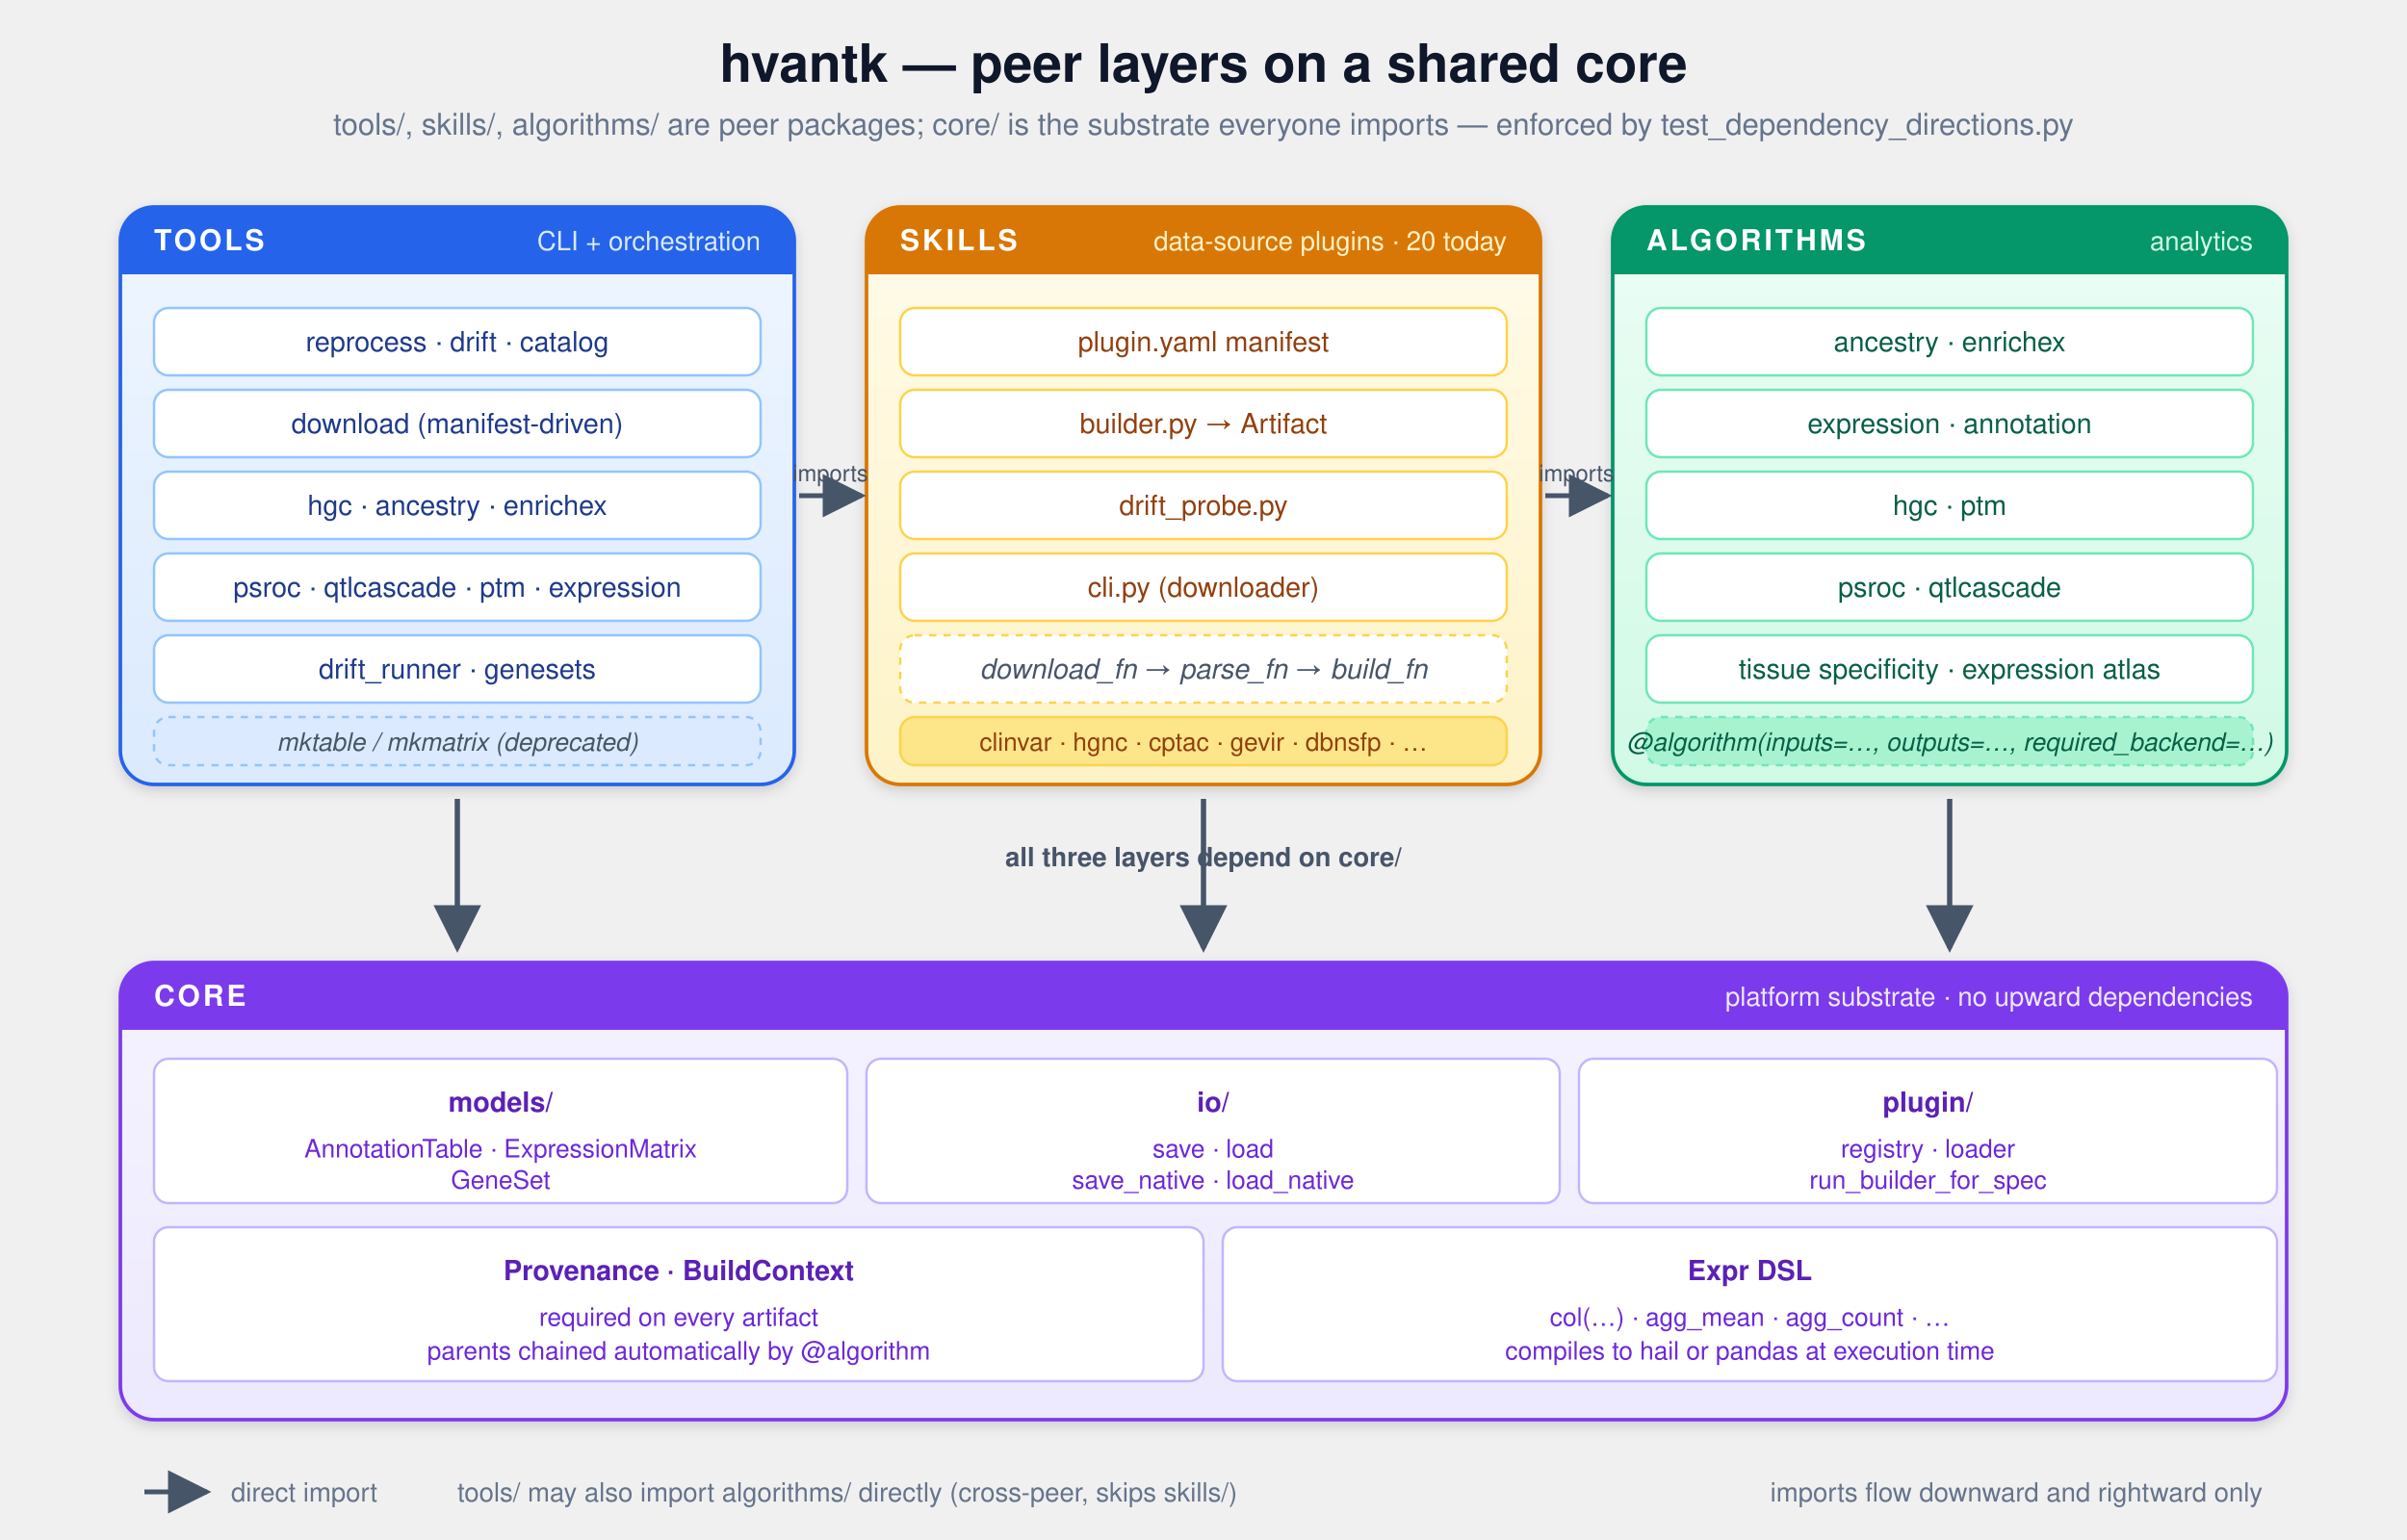
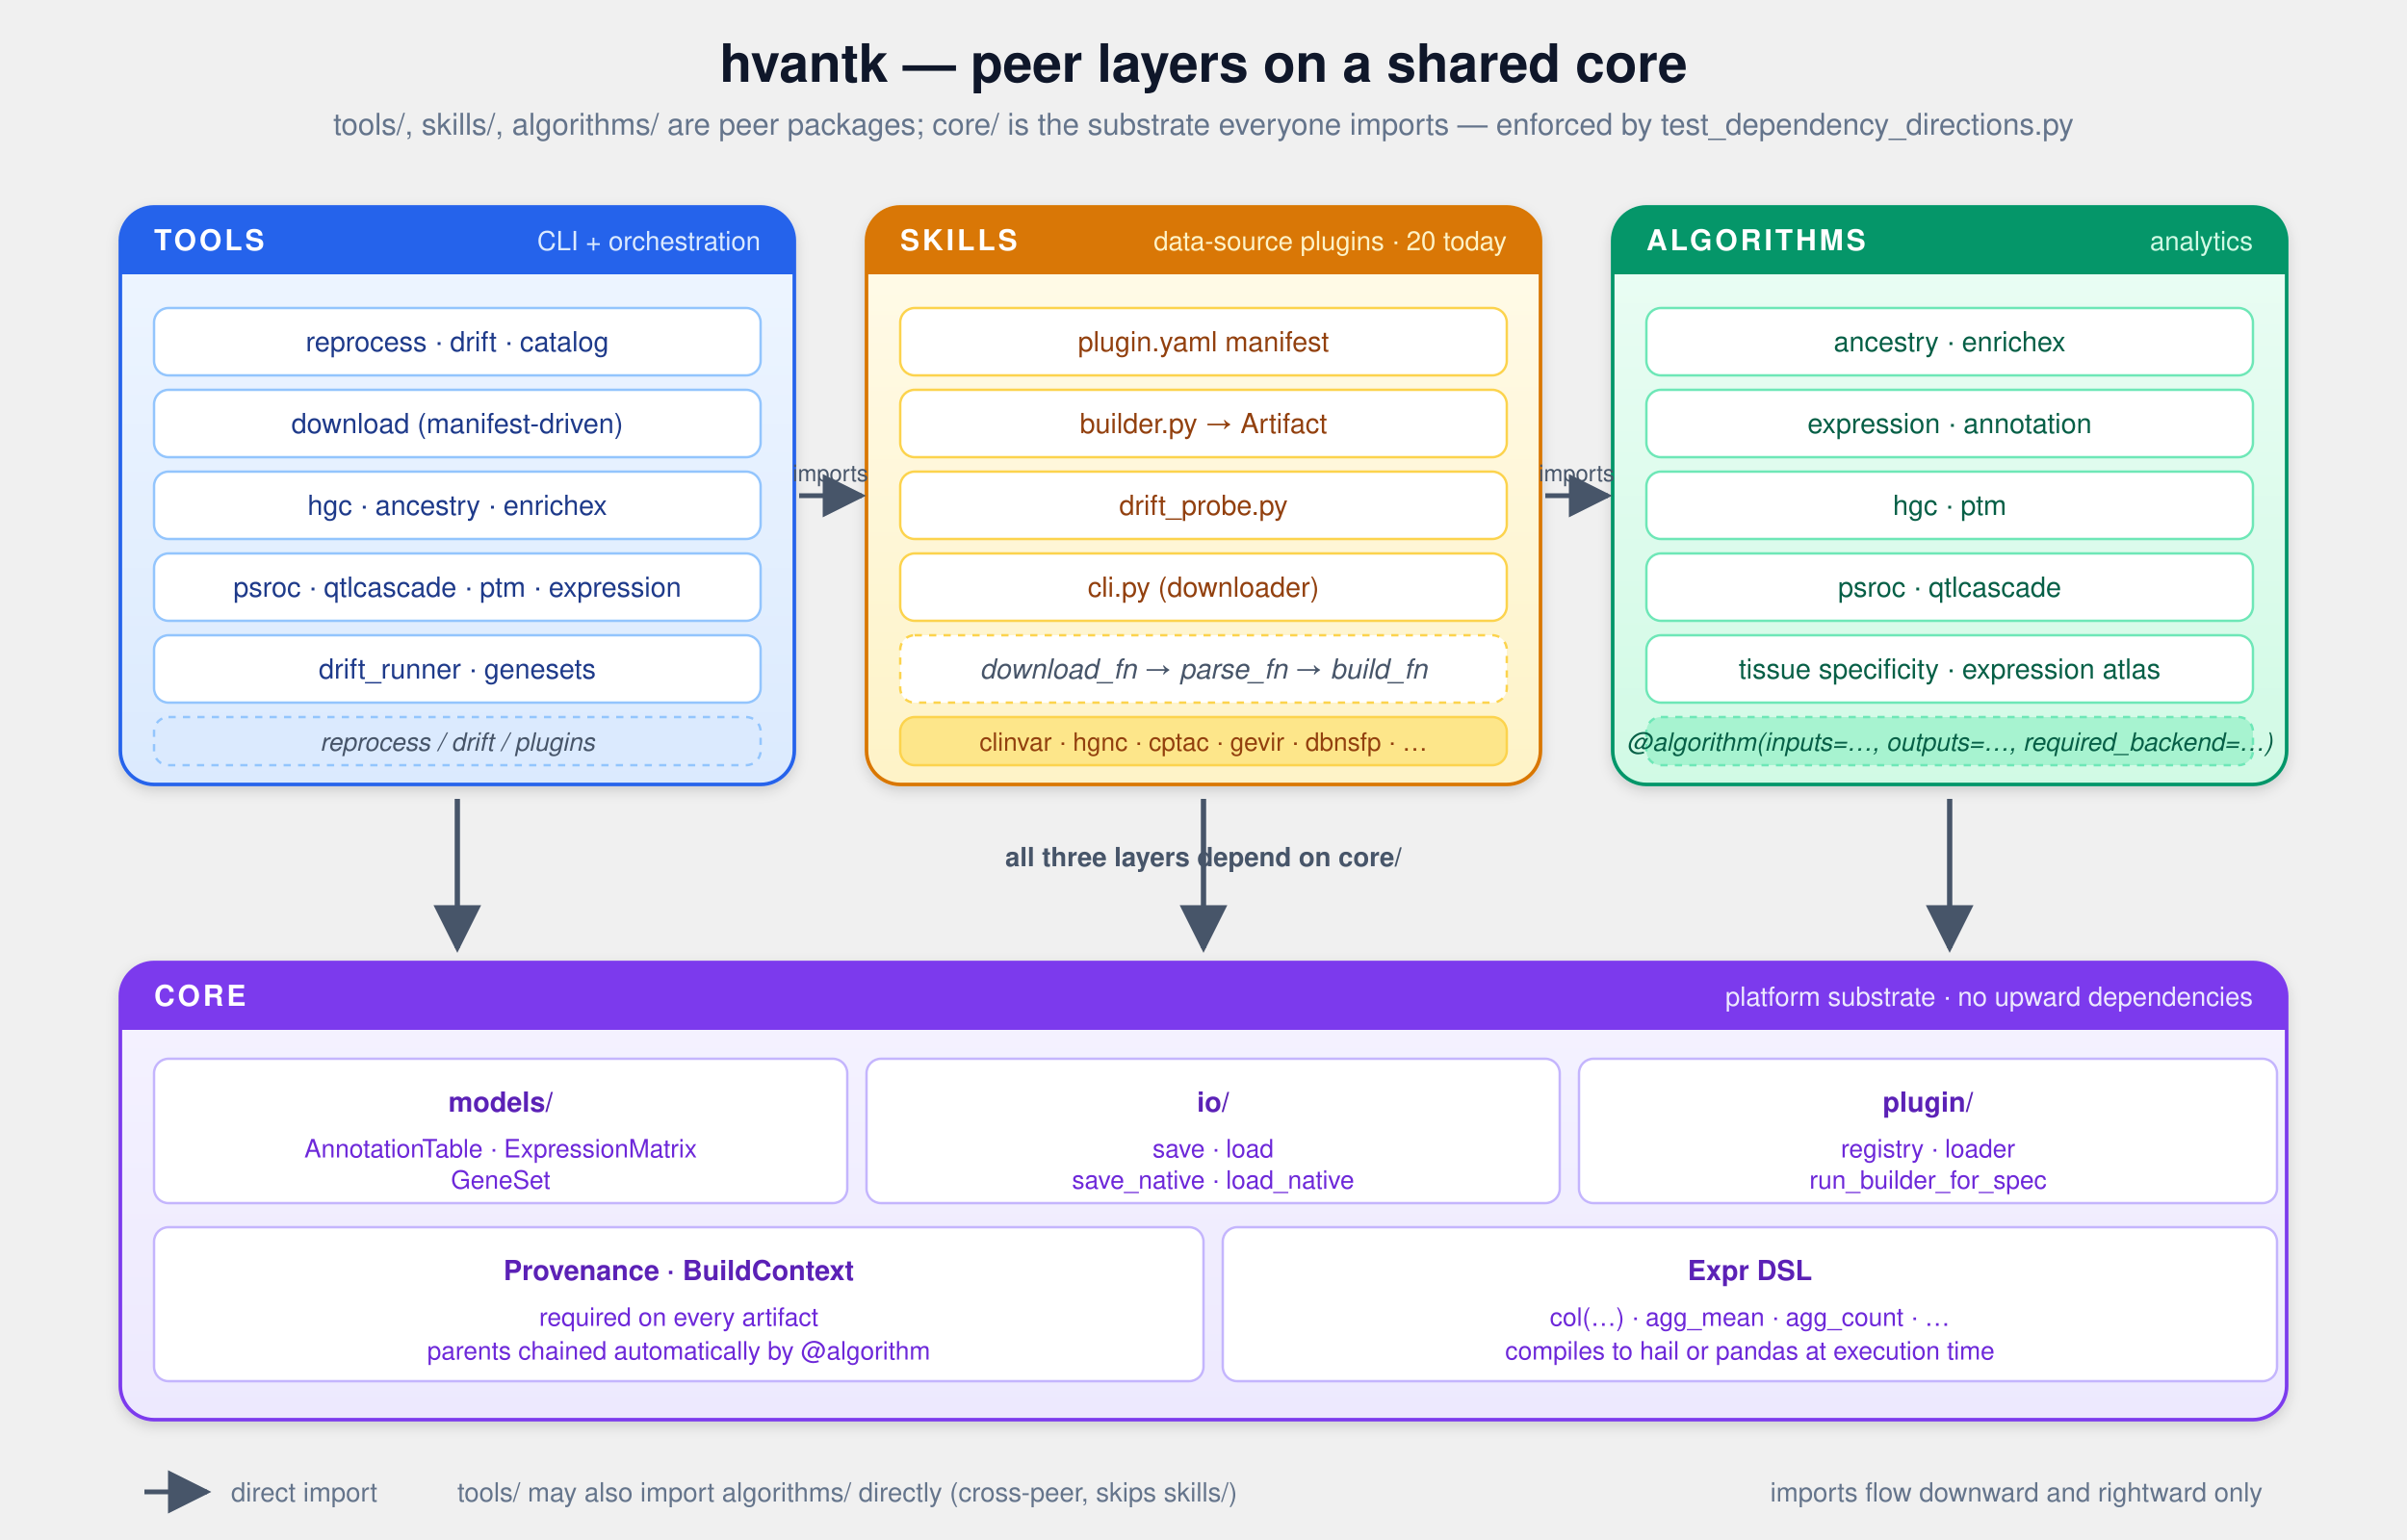
<svg xmlns="http://www.w3.org/2000/svg" viewBox="0 0 1000 640" font-family="-apple-system, BlinkMacSystemFont, 'Segoe UI', Helvetica, Arial, sans-serif" role="img" aria-labelledby="title desc">
  <defs>
    <linearGradient id="g-tools" x1="0" y1="0" x2="0" y2="1">
      <stop offset="0%" stop-color="#eff6ff" />
      <stop offset="100%" stop-color="#dbeafe" />
    </linearGradient>
    <linearGradient id="g-skills" x1="0" y1="0" x2="0" y2="1">
      <stop offset="0%" stop-color="#fffbeb" />
      <stop offset="100%" stop-color="#fef3c7" />
    </linearGradient>
    <linearGradient id="g-algo" x1="0" y1="0" x2="0" y2="1">
      <stop offset="0%" stop-color="#ecfdf5" />
      <stop offset="100%" stop-color="#d1fae5" />
    </linearGradient>
    <linearGradient id="g-core" x1="0" y1="0" x2="0" y2="1">
      <stop offset="0%" stop-color="#f5f3ff" />
      <stop offset="100%" stop-color="#ede9fe" />
    </linearGradient>
    <filter id="shadow" x="-5%" y="-5%" width="110%" height="120%">
      <feGaussianBlur in="SourceAlpha" stdDeviation="2.5" />
      <feOffset dx="0" dy="2" result="off" />
      <feComponentTransfer>
        <feFuncA type="linear" slope="0.14" />
      </feComponentTransfer>
      <feMerge>
        <feMergeNode />
        <feMergeNode in="SourceGraphic" />
      </feMerge>
    </filter>
    <marker id="arr" viewBox="0 0 10 10" refX="9" refY="5" markerWidth="9" markerHeight="9" orient="auto">
      <path d="M0,0 L10,5 L0,10 Z" fill="#475569" />
    </marker>
    <marker id="arr-light" viewBox="0 0 10 10" refX="9" refY="5" markerWidth="8" markerHeight="8" orient="auto">
      <path d="M0,0 L10,5 L0,10 Z" fill="#94a3b8" />
    </marker>
  </defs>
  <text x="500" y="34" text-anchor="middle" font-size="22" font-weight="600" fill="#0f172a">hvantk — peer layers on a shared core</text>
  <text x="500" y="56" text-anchor="middle" font-size="12.5" fill="#64748b">tools/, skills/, algorithms/ are peer packages; core/ is the substrate everyone imports — enforced by test_dependency_directions.py</text>
  <g filter="url(#shadow)">
    <rect x="50" y="86" width="280" height="240" rx="14" fill="url(#g-tools)" stroke="#2563eb" stroke-width="1.5" />
  </g>
  <rect x="50" y="86" width="280" height="28" rx="14" fill="#2563eb" />
  <rect x="50" y="100" width="280" height="14" fill="#2563eb" />
  <text x="64" y="104" font-size="12" font-weight="700" fill="#ffffff" letter-spacing="1.2">TOOLS</text>
  <text x="316" y="104" text-anchor="end" font-size="11" fill="#dbeafe">CLI + orchestration</text>
  <g font-size="11.5" fill="#1e3a8a">
    <rect x="64" y="128" width="252" height="28" rx="6" fill="#ffffff" stroke="#93c5fd" stroke-width="1" />
    <text x="190" y="146" text-anchor="middle">reprocess · drift · catalog</text>
    <rect x="64" y="162" width="252" height="28" rx="6" fill="#ffffff" stroke="#93c5fd" stroke-width="1" />
    <text x="190" y="180" text-anchor="middle">download (manifest-driven)</text>
    <rect x="64" y="196" width="252" height="28" rx="6" fill="#ffffff" stroke="#93c5fd" stroke-width="1" />
    <text x="190" y="214" text-anchor="middle">hgc · ancestry · enrichex</text>
    <rect x="64" y="230" width="252" height="28" rx="6" fill="#ffffff" stroke="#93c5fd" stroke-width="1" />
    <text x="190" y="248" text-anchor="middle">psroc · qtlcascade · ptm · expression</text>
    <rect x="64" y="264" width="252" height="28" rx="6" fill="#ffffff" stroke="#93c5fd" stroke-width="1" />
    <text x="190" y="282" text-anchor="middle">drift_runner · genesets</text>
    <rect x="64" y="298" width="252" height="20" rx="6" fill="#dbeafe" stroke="#93c5fd" stroke-width="1" stroke-dasharray="3 3" />
-     <text x="190" y="312" text-anchor="middle" font-size="10.5" font-style="italic" fill="#475569">mktable / mkmatrix (deprecated)</text>
+     <text x="190" y="312" text-anchor="middle" font-size="10.5" font-style="italic" fill="#475569">reprocess / drift / plugins</text>
  </g>
  <g filter="url(#shadow)">
    <rect x="360" y="86" width="280" height="240" rx="14" fill="url(#g-skills)" stroke="#d97706" stroke-width="1.5" />
  </g>
  <rect x="360" y="86" width="280" height="28" rx="14" fill="#d97706" />
  <rect x="360" y="100" width="280" height="14" fill="#d97706" />
  <text x="374" y="104" font-size="12" font-weight="700" fill="#ffffff" letter-spacing="1.2">SKILLS</text>
  <text x="626" y="104" text-anchor="end" font-size="11" fill="#fef3c7">data-source plugins · 20 today</text>
  <g font-size="11.5" fill="#92400e">
    <rect x="374" y="128" width="252" height="28" rx="6" fill="#ffffff" stroke="#fcd34d" stroke-width="1" />
    <text x="500" y="146" text-anchor="middle">plugin.yaml manifest</text>
    <rect x="374" y="162" width="252" height="28" rx="6" fill="#ffffff" stroke="#fcd34d" stroke-width="1" />
    <text x="500" y="180" text-anchor="middle">builder.py → Artifact</text>
    <rect x="374" y="196" width="252" height="28" rx="6" fill="#ffffff" stroke="#fcd34d" stroke-width="1" />
    <text x="500" y="214" text-anchor="middle">drift_probe.py</text>
    <rect x="374" y="230" width="252" height="28" rx="6" fill="#ffffff" stroke="#fcd34d" stroke-width="1" />
    <text x="500" y="248" text-anchor="middle">cli.py (downloader)</text>
    <rect x="374" y="264" width="252" height="28" rx="6" fill="#ffffff" stroke="#fcd34d" stroke-width="1" stroke-dasharray="3 3" />
    <text x="500" y="282" text-anchor="middle" font-style="italic" fill="#475569">download_fn → parse_fn → build_fn</text>
    <rect x="374" y="298" width="252" height="20" rx="6" fill="#fde68a" stroke="#fcd34d" stroke-width="1" />
    <text x="500" y="312" text-anchor="middle" font-size="10.5" fill="#92400e">clinvar · hgnc · cptac · gevir · dbnsfp · …</text>
  </g>
  <g filter="url(#shadow)">
    <rect x="670" y="86" width="280" height="240" rx="14" fill="url(#g-algo)" stroke="#059669" stroke-width="1.5" />
  </g>
  <rect x="670" y="86" width="280" height="28" rx="14" fill="#059669" />
  <rect x="670" y="100" width="280" height="14" fill="#059669" />
  <text x="684" y="104" font-size="12" font-weight="700" fill="#ffffff" letter-spacing="1.2">ALGORITHMS</text>
  <text x="936" y="104" text-anchor="end" font-size="11" fill="#d1fae5">analytics</text>
  <g font-size="11.5" fill="#065f46">
    <rect x="684" y="128" width="252" height="28" rx="6" fill="#ffffff" stroke="#6ee7b7" stroke-width="1" />
    <text x="810" y="146" text-anchor="middle">ancestry · enrichex</text>
    <rect x="684" y="162" width="252" height="28" rx="6" fill="#ffffff" stroke="#6ee7b7" stroke-width="1" />
    <text x="810" y="180" text-anchor="middle">expression · annotation</text>
    <rect x="684" y="196" width="252" height="28" rx="6" fill="#ffffff" stroke="#6ee7b7" stroke-width="1" />
    <text x="810" y="214" text-anchor="middle">hgc · ptm</text>
    <rect x="684" y="230" width="252" height="28" rx="6" fill="#ffffff" stroke="#6ee7b7" stroke-width="1" />
    <text x="810" y="248" text-anchor="middle">psroc · qtlcascade</text>
    <rect x="684" y="264" width="252" height="28" rx="6" fill="#ffffff" stroke="#6ee7b7" stroke-width="1" />
    <text x="810" y="282" text-anchor="middle">tissue specificity · expression atlas</text>
    <rect x="684" y="298" width="252" height="20" rx="6" fill="#a7f3d0" stroke="#6ee7b7" stroke-width="1" stroke-dasharray="3 3" />
    <text x="810" y="312" text-anchor="middle" font-size="10.5" font-style="italic" fill="#065f46">@algorithm(inputs=…, outputs=…, required_backend=…)</text>
  </g>
  <line x1="332" y1="206" x2="358" y2="206" stroke="#475569" stroke-width="2" marker-end="url(#arr)" />
  <text x="345" y="200" text-anchor="middle" font-size="9.5" fill="#475569">imports</text>
  <line x1="642" y1="206" x2="668" y2="206" stroke="#475569" stroke-width="2" marker-end="url(#arr)" />
  <text x="655" y="200" text-anchor="middle" font-size="9.5" fill="#475569">imports</text>
  <line x1="190" y1="332" x2="190" y2="394" stroke="#475569" stroke-width="2.2" marker-end="url(#arr)" />
  <line x1="500" y1="332" x2="500" y2="394" stroke="#475569" stroke-width="2.2" marker-end="url(#arr)" />
  <line x1="810" y1="332" x2="810" y2="394" stroke="#475569" stroke-width="2.2" marker-end="url(#arr)" />
  <text x="500" y="360" text-anchor="middle" font-size="11" fill="#475569" font-weight="600">all three layers depend on core/</text>
  <g filter="url(#shadow)">
    <rect x="50" y="400" width="900" height="190" rx="14" fill="url(#g-core)" stroke="#7c3aed" stroke-width="1.5" />
  </g>
  <rect x="50" y="400" width="900" height="28" rx="14" fill="#7c3aed" />
  <rect x="50" y="414" width="900" height="14" fill="#7c3aed" />
  <text x="64" y="418" font-size="12" font-weight="700" fill="#ffffff" letter-spacing="1.2">CORE</text>
  <text x="936" y="418" text-anchor="end" font-size="11" fill="#ede9fe">platform substrate · no upward dependencies</text>
  <g font-size="11.5" fill="#5b21b6">
    <rect x="64" y="440" width="288" height="60" rx="6" fill="#ffffff" stroke="#c4b5fd" stroke-width="1" />
    <text x="208" y="462" text-anchor="middle" font-weight="600">models/</text>
    <text x="208" y="481" text-anchor="middle" font-size="10.5" fill="#6d28d9">AnnotationTable · ExpressionMatrix</text>
    <text x="208" y="494" text-anchor="middle" font-size="10.5" fill="#6d28d9">GeneSet</text>
    <rect x="360" y="440" width="288" height="60" rx="6" fill="#ffffff" stroke="#c4b5fd" stroke-width="1" />
    <text x="504" y="462" text-anchor="middle" font-weight="600">io/</text>
    <text x="504" y="481" text-anchor="middle" font-size="10.5" fill="#6d28d9">save · load</text>
    <text x="504" y="494" text-anchor="middle" font-size="10.5" fill="#6d28d9">save_native · load_native</text>
    <rect x="656" y="440" width="290" height="60" rx="6" fill="#ffffff" stroke="#c4b5fd" stroke-width="1" />
    <text x="801" y="462" text-anchor="middle" font-weight="600">plugin/</text>
    <text x="801" y="481" text-anchor="middle" font-size="10.5" fill="#6d28d9">registry · loader</text>
    <text x="801" y="494" text-anchor="middle" font-size="10.5" fill="#6d28d9">run_builder_for_spec</text>
    <rect x="64" y="510" width="436" height="64" rx="6" fill="#ffffff" stroke="#c4b5fd" stroke-width="1" />
    <text x="282" y="532" text-anchor="middle" font-weight="600">Provenance · BuildContext</text>
    <text x="282" y="551" text-anchor="middle" font-size="10.5" fill="#6d28d9">required on every artifact</text>
    <text x="282" y="565" text-anchor="middle" font-size="10.5" fill="#6d28d9">parents chained automatically by @algorithm</text>
    <rect x="508" y="510" width="438" height="64" rx="6" fill="#ffffff" stroke="#c4b5fd" stroke-width="1" />
    <text x="727" y="532" text-anchor="middle" font-weight="600">Expr DSL</text>
    <text x="727" y="551" text-anchor="middle" font-size="10.5" fill="#6d28d9">col(…) · agg_mean · agg_count · …</text>
    <text x="727" y="565" text-anchor="middle" font-size="10.5" fill="#6d28d9">compiles to hail or pandas at execution time</text>
  </g>
  <g font-size="11" fill="#64748b">
    <line x1="60" y1="620" x2="86" y2="620" stroke="#475569" stroke-width="2" marker-end="url(#arr)" />
    <text x="96" y="624">direct import</text>
    <text x="190" y="624">tools/ may also import algorithms/ directly (cross-peer, skips skills/)</text>
    <text x="940" y="624" text-anchor="end">imports flow downward and rightward only</text>
  </g>
</svg>
